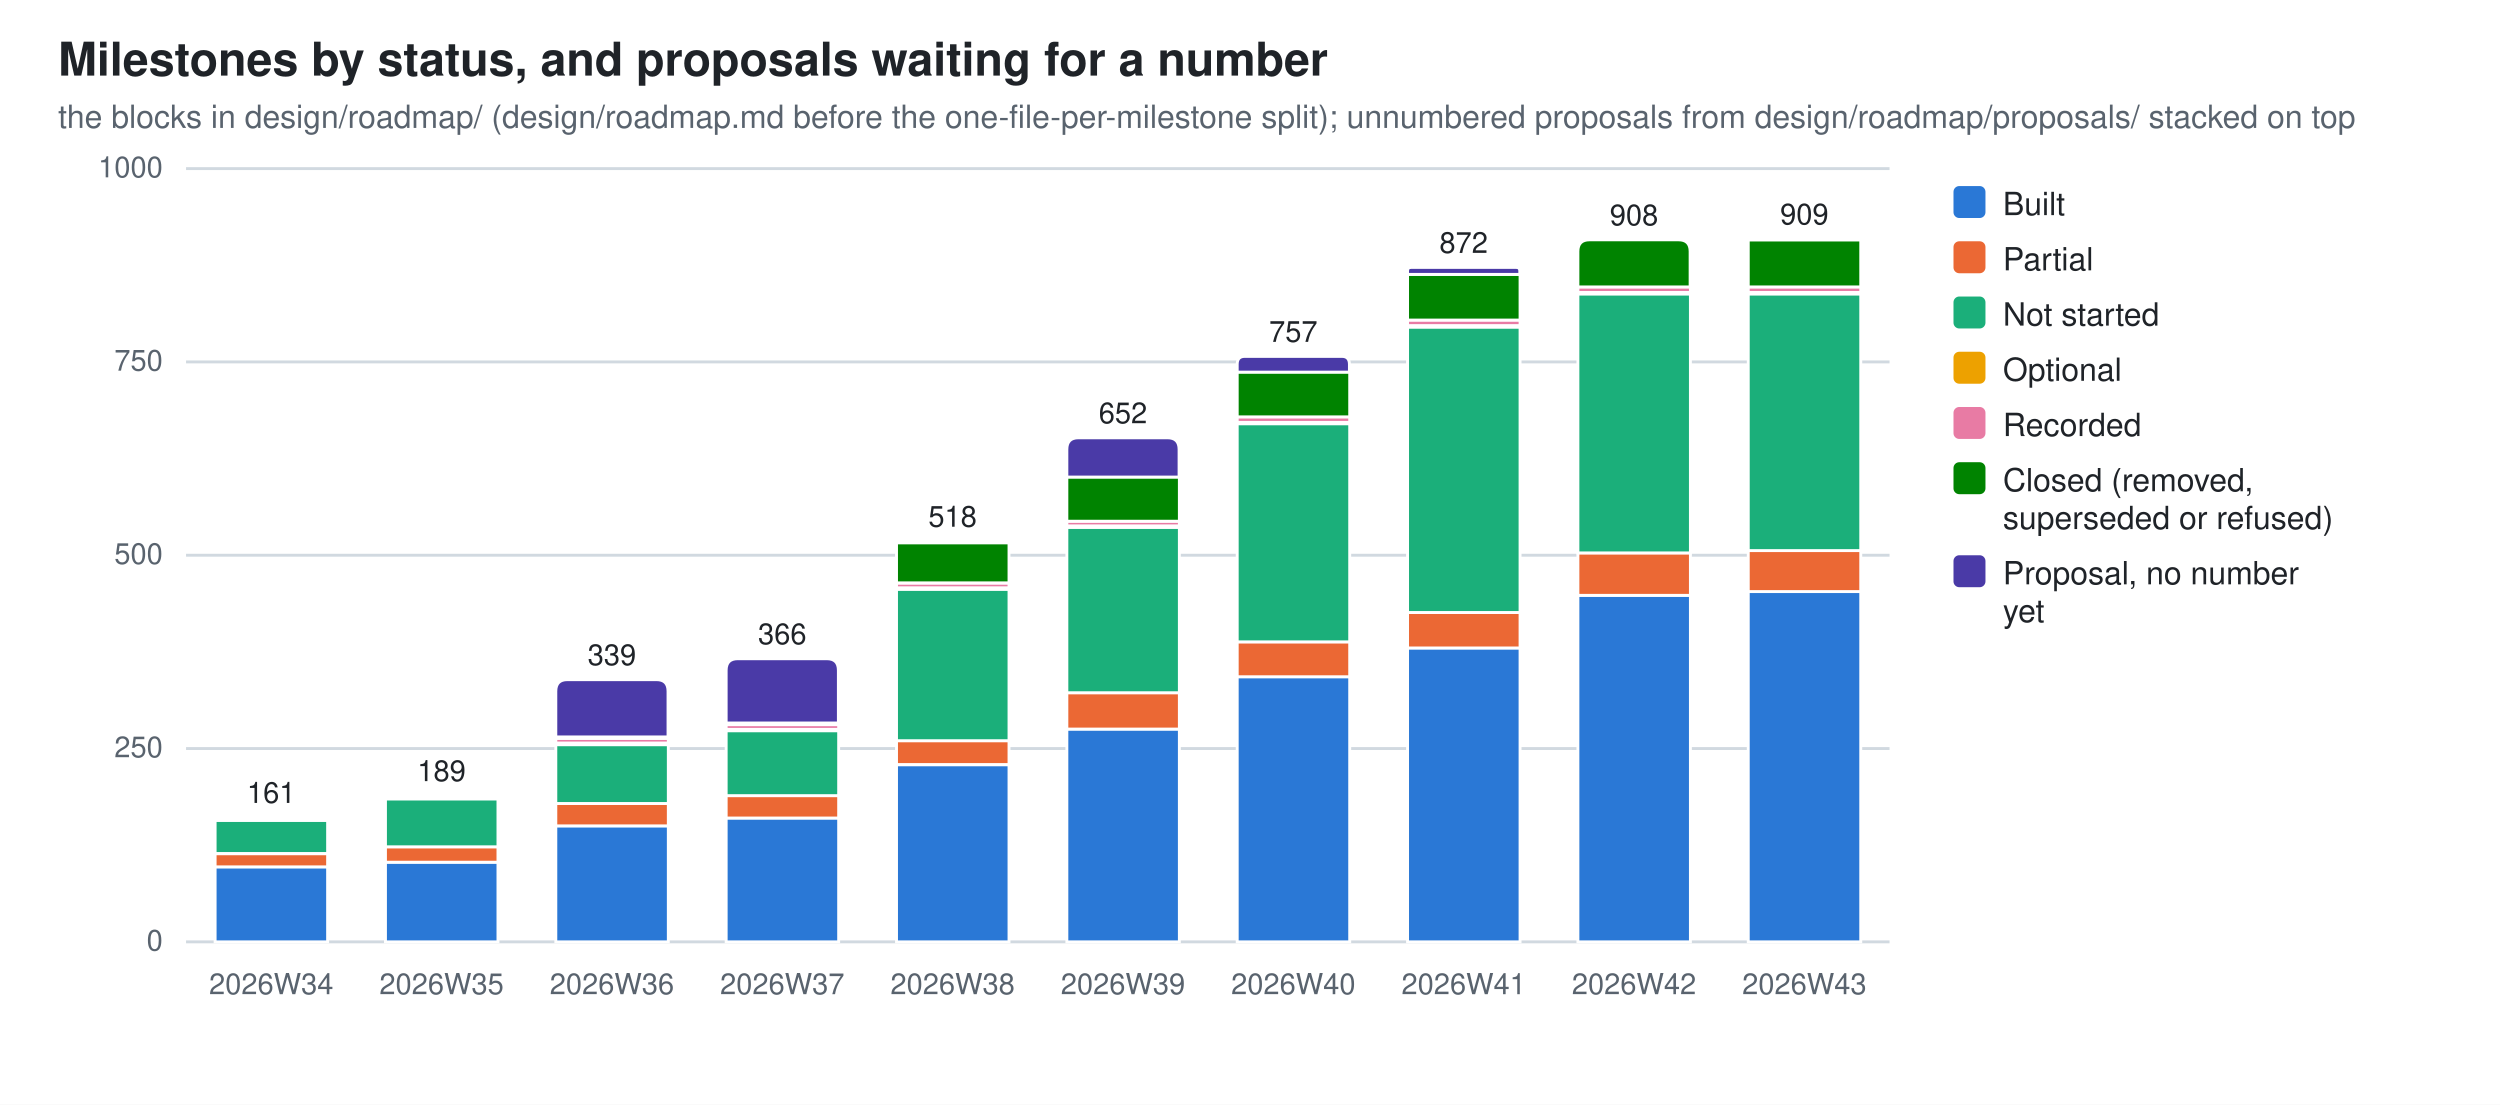
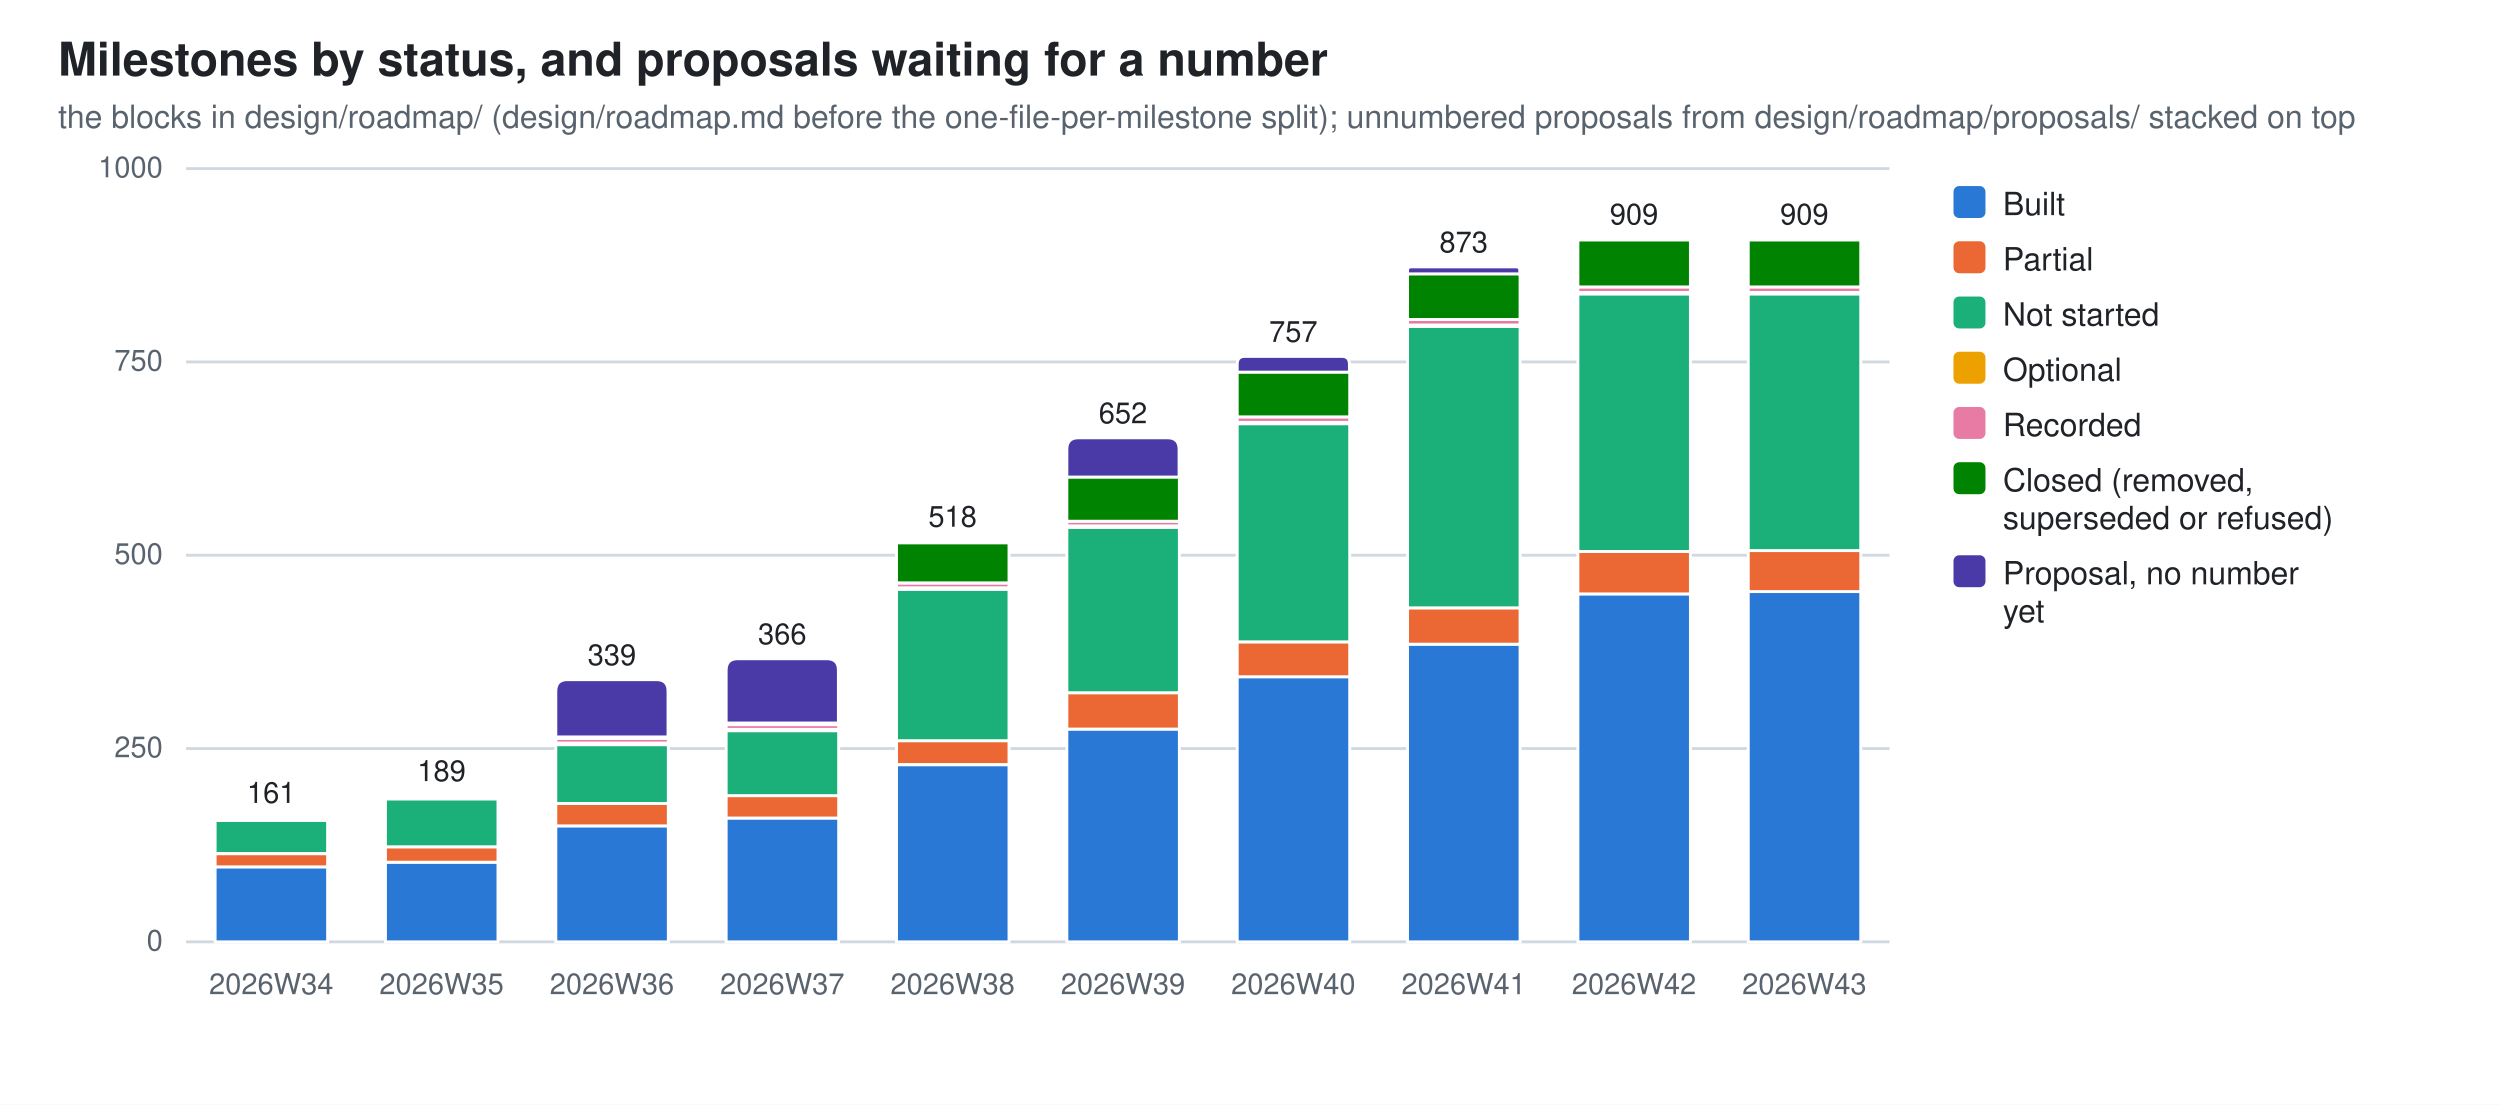
<svg xmlns="http://www.w3.org/2000/svg" width="860" height="380" viewBox="0 0 860 380" role="img" aria-label="Milestones by status, and proposals waiting for a number">
  <style>
  .bg{fill:#ffffff} .fg{fill:#1f2328} .mut{fill:#59636e} .grid{stroke:#d1d9e0}
  .seg{stroke:#ffffff;stroke-width:1}
  .val{paint-order:stroke;stroke:#ffffff;stroke-width:3px;stroke-linejoin:round}
  .s0{fill:#2a78d6}  .s1{fill:#eb6834}  .s2{fill:#1baf7a}  .s3{fill:#eda100}  .s4{fill:#e87ba4}  .s5{fill:#008300}  .s6{fill:#4a3aa7}
  @media (prefers-color-scheme: dark){
    .bg{fill:#0d1117} .fg{fill:#e6edf3} .mut{fill:#9198a1} .grid{stroke:#30363d}
    .seg{stroke:#0d1117} .val{stroke:#0d1117} .s0{fill:#3987e5} .s1{fill:#d95926} .s2{fill:#199e70} .s3{fill:#c98500} .s4{fill:#d55181} .s5{fill:#008300} .s6{fill:#9085e9}}
  text{font-family:-apple-system,BlinkMacSystemFont,"Segoe UI",Helvetica,Arial,sans-serif}
</style>
  <rect class="bg" width="860" height="380" />
  <text class="fg" x="20" y="26" font-size="16" font-weight="600">Milestones by status, and proposals waiting for a number</text>
  <text class="mut" x="20" y="44" font-size="11">the blocks in design/roadmap/ (design/roadmap.md before the one-file-per-milestone split); unnumbered proposals from design/roadmap/proposals/ stacked on top</text>
  <line class="grid" x1="64" y1="324.0" x2="650.0" y2="324.0" stroke-width="1" />
  <text class="mut" x="56" y="327.0" font-size="10" text-anchor="end">0</text>
  <line class="grid" x1="64" y1="257.5" x2="650.0" y2="257.5" stroke-width="1" />
  <text class="mut" x="56" y="260.5" font-size="10" text-anchor="end">250</text>
  <line class="grid" x1="64" y1="191.0" x2="650.0" y2="191.0" stroke-width="1" />
  <text class="mut" x="56" y="194.0" font-size="10" text-anchor="end">500</text>
  <line class="grid" x1="64" y1="124.5" x2="650.0" y2="124.5" stroke-width="1" />
  <text class="mut" x="56" y="127.5" font-size="10" text-anchor="end">750</text>
  <line class="grid" x1="64" y1="58.0" x2="650.0" y2="58.0" stroke-width="1" />
  <text class="mut" x="56" y="61.0" font-size="10" text-anchor="end">1000</text>
  <rect class="seg s0" x="74.0" y="298.2" width="38.7" height="25.8" />
  <rect class="seg s1" x="74.0" y="293.7" width="38.7" height="4.5" />
  <rect class="seg s2" x="74.0" y="282.2" width="38.7" height="11.4" />
  <rect class="seg s3" x="74.0" y="281.7" width="38.7" height="0.5" />
  <path class="seg s4" d="M74.0,281.7 V281.4 Q74.0,281.2 74.2,281.2 H112.4 Q112.6,281.2 112.6,281.4 V281.7 Z" />
  <text class="mut" x="93.3" y="342" font-size="10" text-anchor="middle">2026W34</text>
  <text class="fg val" x="93.3" y="276.2" font-size="10" text-anchor="middle">161</text>
  <rect class="seg s0" x="132.6" y="296.6" width="38.7" height="27.4" />
  <rect class="seg s1" x="132.6" y="291.3" width="38.7" height="5.3" />
  <rect class="seg s2" x="132.6" y="274.8" width="38.7" height="16.5" />
  <rect class="seg s3" x="132.6" y="274.3" width="38.7" height="0.5" />
  <path class="seg s4" d="M132.6,274.3 V274.0 Q132.6,273.7 132.8,273.7 H171.0 Q171.2,273.7 171.2,274.0 V274.3 Z" />
  <text class="mut" x="151.9" y="342" font-size="10" text-anchor="middle">2026W35</text>
  <text class="fg val" x="151.9" y="268.7" font-size="10" text-anchor="middle">189</text>
  <rect class="seg s0" x="191.2" y="284.1" width="38.7" height="39.9" />
  <rect class="seg s1" x="191.2" y="276.4" width="38.7" height="7.7" />
  <rect class="seg s2" x="191.2" y="256.2" width="38.7" height="20.2" />
  <rect class="seg s3" x="191.2" y="255.6" width="38.7" height="0.5" />
  <rect class="seg s4" x="191.2" y="254.0" width="38.7" height="1.6" />
  <rect class="seg s5" x="191.2" y="253.5" width="38.7" height="0.5" />
  <path class="seg s6" d="M191.2,253.5 V237.8 Q191.2,233.8 195.2,233.8 H225.8 Q229.8,233.8 229.8,237.8 V253.5 Z" />
  <text class="mut" x="210.5" y="342" font-size="10" text-anchor="middle">2026W36</text>
  <text class="fg val" x="210.5" y="228.8" font-size="10" text-anchor="middle">339</text>
  <rect class="seg s0" x="249.8" y="281.4" width="38.7" height="42.6" />
  <rect class="seg s1" x="249.8" y="273.7" width="38.7" height="7.7" />
  <rect class="seg s2" x="249.8" y="251.4" width="38.7" height="22.3" />
  <rect class="seg s3" x="249.8" y="250.8" width="38.7" height="0.5" />
  <rect class="seg s4" x="249.8" y="249.3" width="38.7" height="1.6" />
  <rect class="seg s5" x="249.8" y="248.7" width="38.7" height="0.5" />
  <path class="seg s6" d="M249.8,248.7 V230.6 Q249.8,226.6 253.8,226.6 H284.4 Q288.4,226.6 288.4,230.6 V248.7 Z" />
  <text class="mut" x="269.1" y="342" font-size="10" text-anchor="middle">2026W37</text>
  <text class="fg val" x="269.1" y="221.6" font-size="10" text-anchor="middle">366</text>
  <rect class="seg s0" x="308.4" y="263.1" width="38.7" height="60.9" />
  <rect class="seg s1" x="308.4" y="254.8" width="38.7" height="8.2" />
  <rect class="seg s2" x="308.4" y="202.7" width="38.7" height="52.1" />
  <rect class="seg s3" x="308.4" y="202.2" width="38.7" height="0.5" />
  <rect class="seg s4" x="308.4" y="200.6" width="38.7" height="1.6" />
  <rect class="seg s5" x="308.4" y="186.7" width="38.7" height="13.8" />
  <path class="seg s6" d="M308.4,186.7 V186.5 Q308.4,186.2 308.6,186.2 H346.8 Q347.0,186.2 347.0,186.5 V186.7 Z" />
  <text class="mut" x="327.7" y="342" font-size="10" text-anchor="middle">2026W38</text>
  <text class="fg val" x="327.7" y="181.2" font-size="10" text-anchor="middle">518</text>
  <rect class="seg s0" x="367.0" y="250.8" width="38.7" height="73.2" />
  <rect class="seg s1" x="367.0" y="238.3" width="38.7" height="12.5" />
  <rect class="seg s2" x="367.0" y="181.4" width="38.7" height="56.9" />
  <rect class="seg s3" x="367.0" y="180.9" width="38.7" height="0.5" />
  <rect class="seg s4" x="367.0" y="179.3" width="38.7" height="1.6" />
  <rect class="seg s5" x="367.0" y="164.1" width="38.7" height="15.2" />
  <path class="seg s6" d="M367.0,164.1 V154.6 Q367.0,150.6 371.0,150.6 H401.6 Q405.6,150.6 405.6,154.6 V164.1 Z" />
  <text class="mut" x="386.3" y="342" font-size="10" text-anchor="middle">2026W39</text>
  <text class="fg val" x="386.3" y="145.6" font-size="10" text-anchor="middle">652</text>
  <rect class="seg s0" x="425.6" y="232.8" width="38.7" height="91.2" />
  <rect class="seg s1" x="425.6" y="220.8" width="38.7" height="12.0" />
  <rect class="seg s2" x="425.6" y="145.8" width="38.7" height="75.0" />
  <rect class="seg s3" x="425.6" y="145.2" width="38.7" height="0.5" />
  <rect class="seg s4" x="425.6" y="143.4" width="38.7" height="1.9" />
  <rect class="seg s5" x="425.6" y="128.0" width="38.7" height="15.4" />
  <path class="seg s6" d="M425.6,128.0 V125.3 Q425.6,122.6 428.2,122.6 H461.6 Q464.2,122.6 464.2,125.3 V128.0 Z" />
  <text class="mut" x="444.9" y="342" font-size="10" text-anchor="middle">2026W40</text>
  <text class="fg val" x="444.9" y="117.6" font-size="10" text-anchor="middle">757</text>
-   <rect class="seg s0" x="484.2" y="222.9" width="38.7" height="101.1" />
-   <rect class="seg s1" x="484.2" y="210.7" width="38.7" height="12.2" />
-   <rect class="seg s2" x="484.2" y="112.5" width="38.7" height="98.2" />
-   <rect class="seg s3" x="484.2" y="112.0" width="38.7" height="0.5" />
-   <rect class="seg s4" x="484.2" y="110.1" width="38.7" height="1.9" />
-   <rect class="seg s5" x="484.2" y="94.4" width="38.7" height="15.7" />
-   <path class="seg s6" d="M484.2,94.4 V93.2 Q484.2,92.0 485.4,92.0 H521.6 Q522.8,92.0 522.8,93.2 V94.4 Z" />
+   <rect class="seg s0" x="484.2" y="221.6" width="38.7" height="102.4" />
+   <rect class="seg s1" x="484.2" y="209.1" width="38.7" height="12.5" />
+   <rect class="seg s2" x="484.2" y="112.3" width="38.7" height="96.8" />
+   <rect class="seg s3" x="484.2" y="111.7" width="38.7" height="0.5" />
+   <rect class="seg s4" x="484.2" y="109.9" width="38.7" height="1.9" />
+   <rect class="seg s5" x="484.2" y="94.2" width="38.7" height="15.7" />
+   <path class="seg s6" d="M484.2,94.2 V93.0 Q484.2,91.8 485.4,91.8 H521.6 Q522.8,91.8 522.8,93.0 V94.2 Z" />
  <text class="mut" x="503.5" y="342" font-size="10" text-anchor="middle">2026W41</text>
-   <text class="fg val" x="503.5" y="87.0" font-size="10" text-anchor="middle">872</text>
-   <rect class="seg s0" x="542.8" y="204.8" width="38.7" height="119.2" />
-   <rect class="seg s1" x="542.8" y="190.2" width="38.7" height="14.6" />
-   <rect class="seg s2" x="542.8" y="101.1" width="38.7" height="89.1" />
+   <text class="fg val" x="503.5" y="86.8" font-size="10" text-anchor="middle">873</text>
+   <rect class="seg s0" x="542.8" y="204.3" width="38.7" height="119.7" />
+   <rect class="seg s1" x="542.8" y="189.7" width="38.7" height="14.6" />
+   <rect class="seg s2" x="542.8" y="101.1" width="38.7" height="88.6" />
  <rect class="seg s3" x="542.8" y="100.6" width="38.7" height="0.5" />
  <rect class="seg s4" x="542.8" y="98.7" width="38.7" height="1.9" />
-   <path class="seg s5" d="M542.8,98.7 V86.5 Q542.8,82.5 546.8,82.5 H577.4 Q581.4,82.5 581.4,86.5 V98.7 Z" />
+   <rect class="seg s5" x="542.8" y="82.5" width="38.7" height="16.2" />
+   <path class="seg s6" d="M542.8,82.5 V82.3 Q542.8,82.2 542.9,82.2 H581.3 Q581.4,82.2 581.4,82.3 V82.5 Z" />
  <text class="mut" x="562.1" y="342" font-size="10" text-anchor="middle">2026W42</text>
-   <text class="fg val" x="562.1" y="77.5" font-size="10" text-anchor="middle">908</text>
+   <text class="fg val" x="562.1" y="77.2" font-size="10" text-anchor="middle">909</text>
  <rect class="seg s0" x="601.4" y="203.5" width="38.7" height="120.5" />
  <rect class="seg s1" x="601.4" y="189.4" width="38.7" height="14.1" />
  <rect class="seg s2" x="601.4" y="101.1" width="38.7" height="88.3" />
  <rect class="seg s3" x="601.4" y="100.6" width="38.7" height="0.5" />
  <rect class="seg s4" x="601.4" y="98.7" width="38.7" height="1.9" />
  <rect class="seg s5" x="601.4" y="82.5" width="38.7" height="16.2" />
  <path class="seg s6" d="M601.4,82.5 V82.3 Q601.4,82.2 601.5,82.2 H639.9 Q640.0,82.2 640.0,82.3 V82.5 Z" />
  <text class="mut" x="620.7" y="342" font-size="10" text-anchor="middle">2026W43</text>
  <text class="fg val" x="620.7" y="77.2" font-size="10" text-anchor="middle">909</text>
  <rect class="s0" x="672" y="64" width="11" height="11" rx="2" />
  <text class="fg" y="74" font-size="11">
    <tspan x="689" dy="0">Built</tspan>
  </text>
  <rect class="s1" x="672" y="83" width="11" height="11" rx="2" />
  <text class="fg" y="93" font-size="11">
    <tspan x="689" dy="0">Partial</tspan>
  </text>
  <rect class="s2" x="672" y="102" width="11" height="11" rx="2" />
  <text class="fg" y="112" font-size="11">
    <tspan x="689" dy="0">Not started</tspan>
  </text>
  <rect class="s3" x="672" y="121" width="11" height="11" rx="2" />
  <text class="fg" y="131" font-size="11">
    <tspan x="689" dy="0">Optional</tspan>
  </text>
  <rect class="s4" x="672" y="140" width="11" height="11" rx="2" />
  <text class="fg" y="150" font-size="11">
    <tspan x="689" dy="0">Recorded</tspan>
  </text>
  <rect class="s5" x="672" y="159" width="11" height="11" rx="2" />
  <text class="fg" y="169" font-size="11">
    <tspan x="689" dy="0">Closed (removed,</tspan>
    <tspan x="689" dy="13">superseded or refused)</tspan>
  </text>
  <rect class="s6" x="672" y="191" width="11" height="11" rx="2" />
  <text class="fg" y="201" font-size="11">
    <tspan x="689" dy="0">Proposal, no number</tspan>
    <tspan x="689" dy="13">yet</tspan>
  </text>
</svg>
